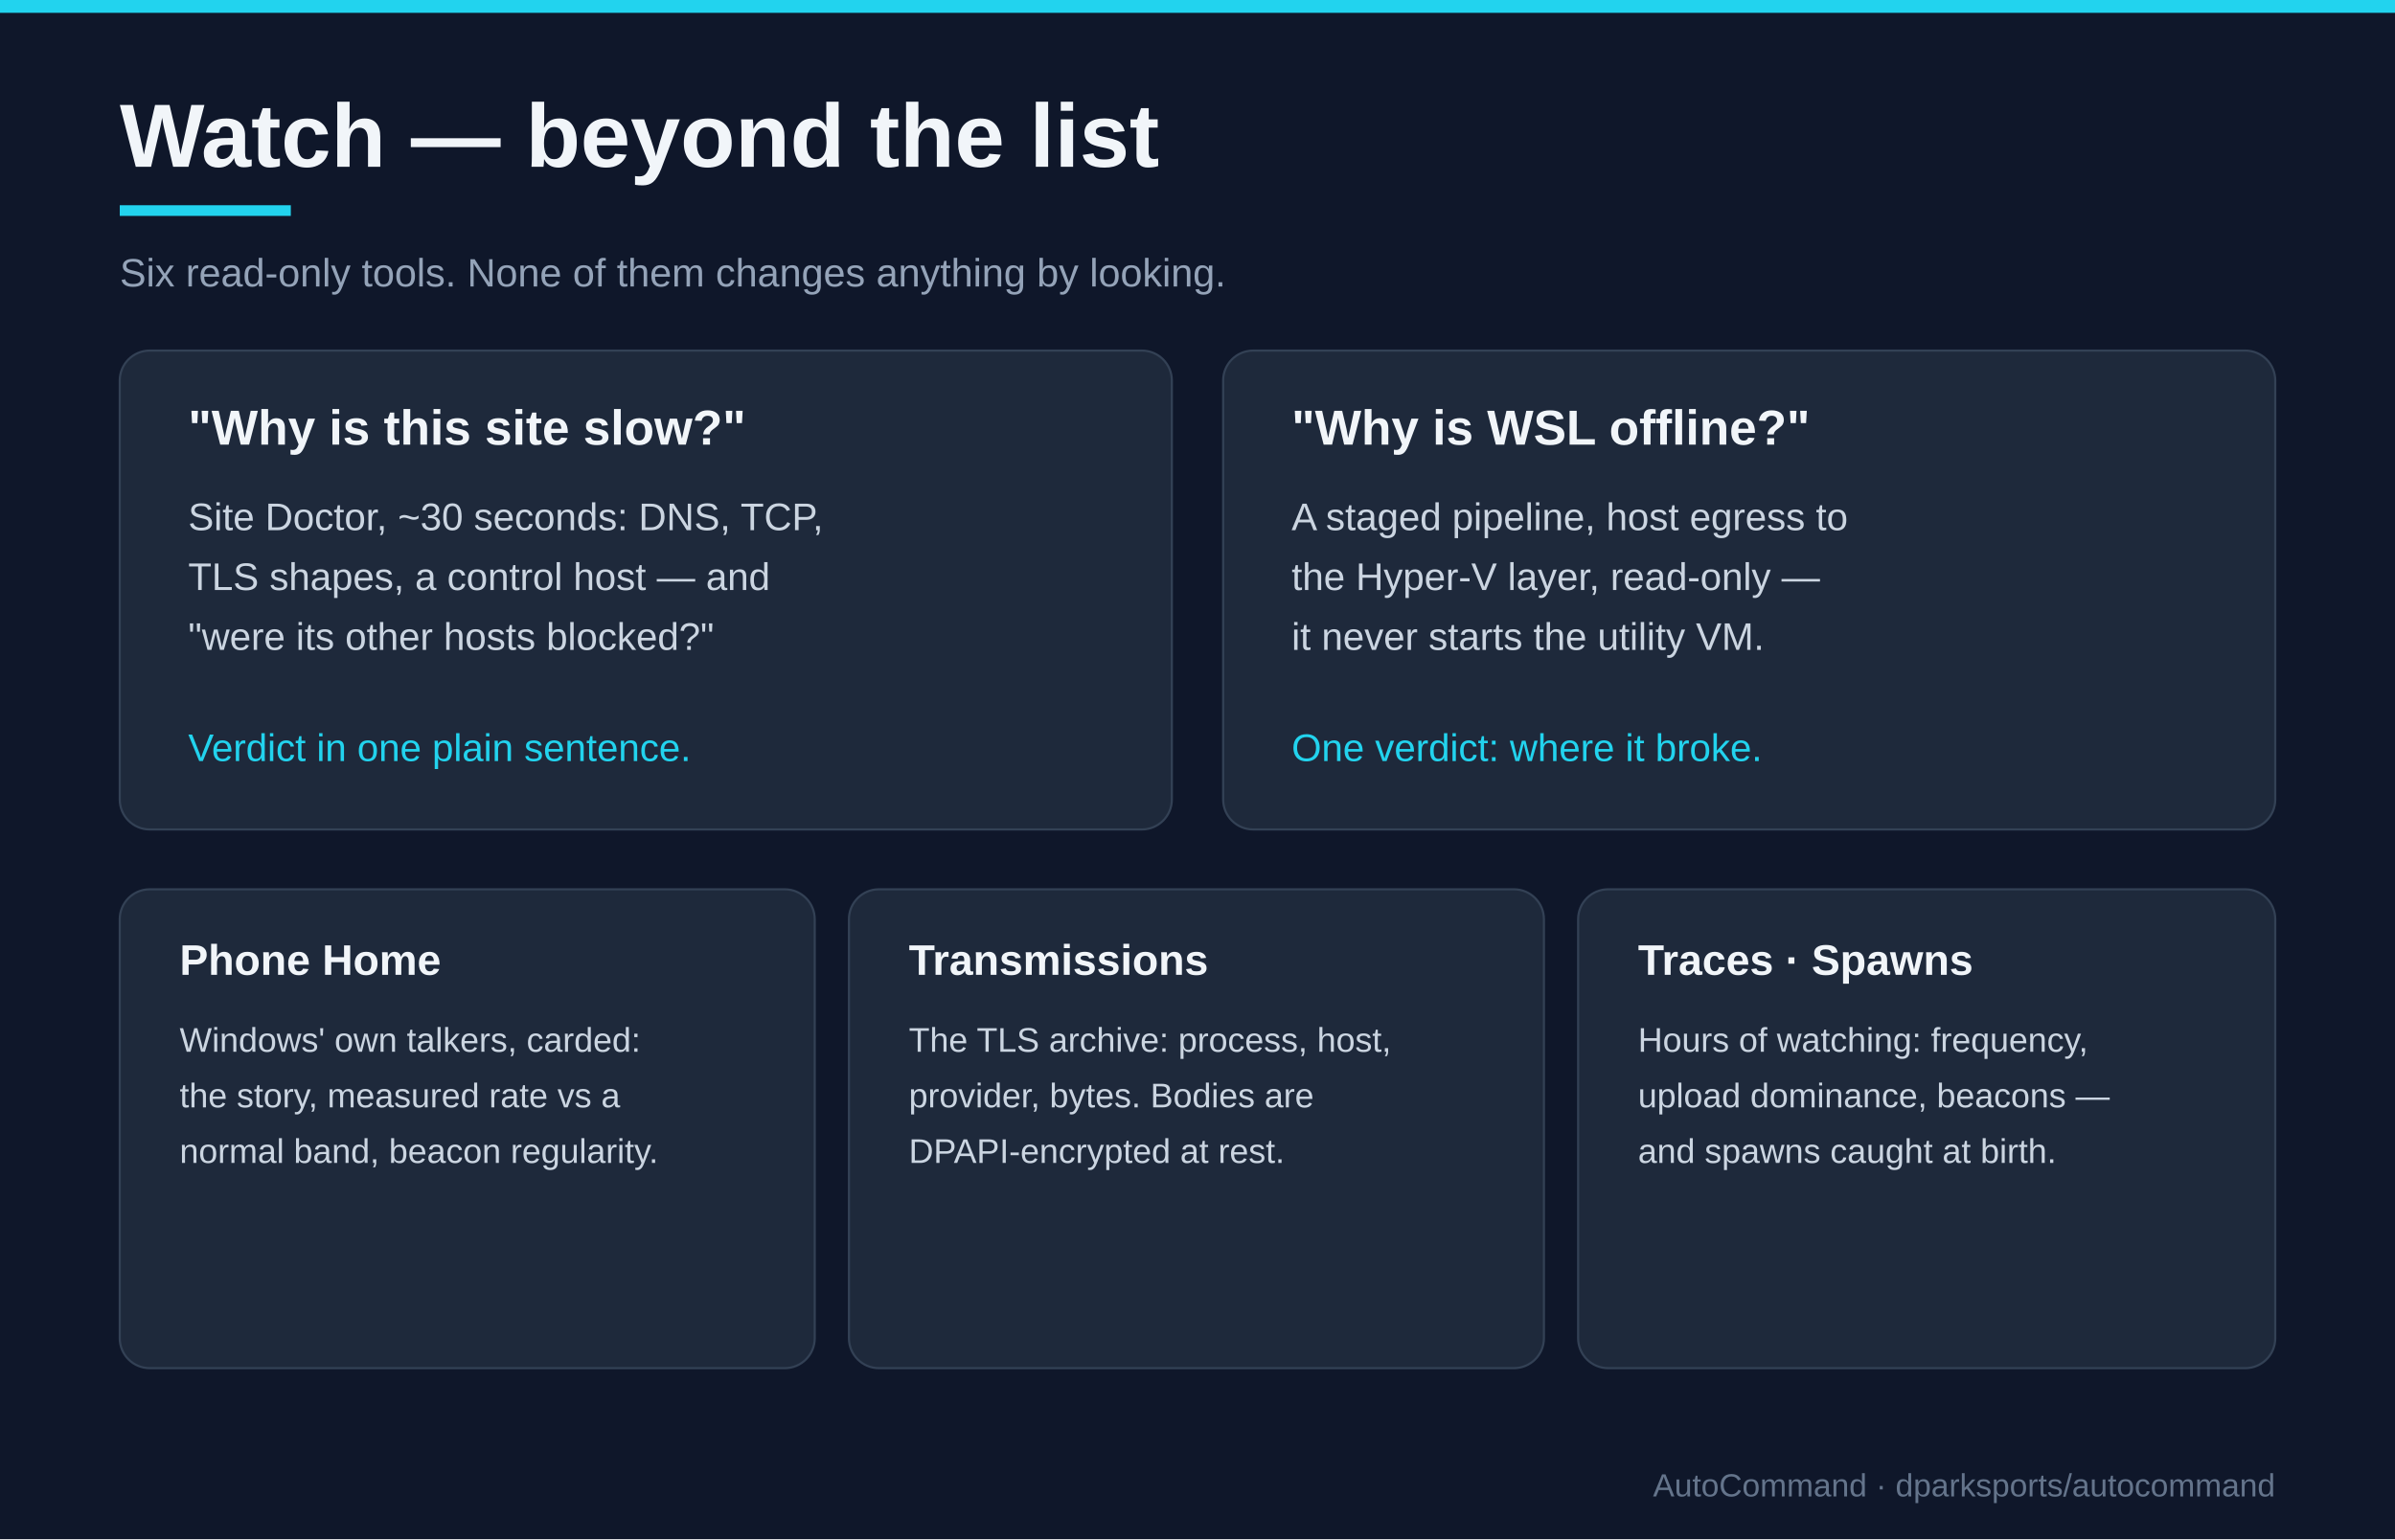
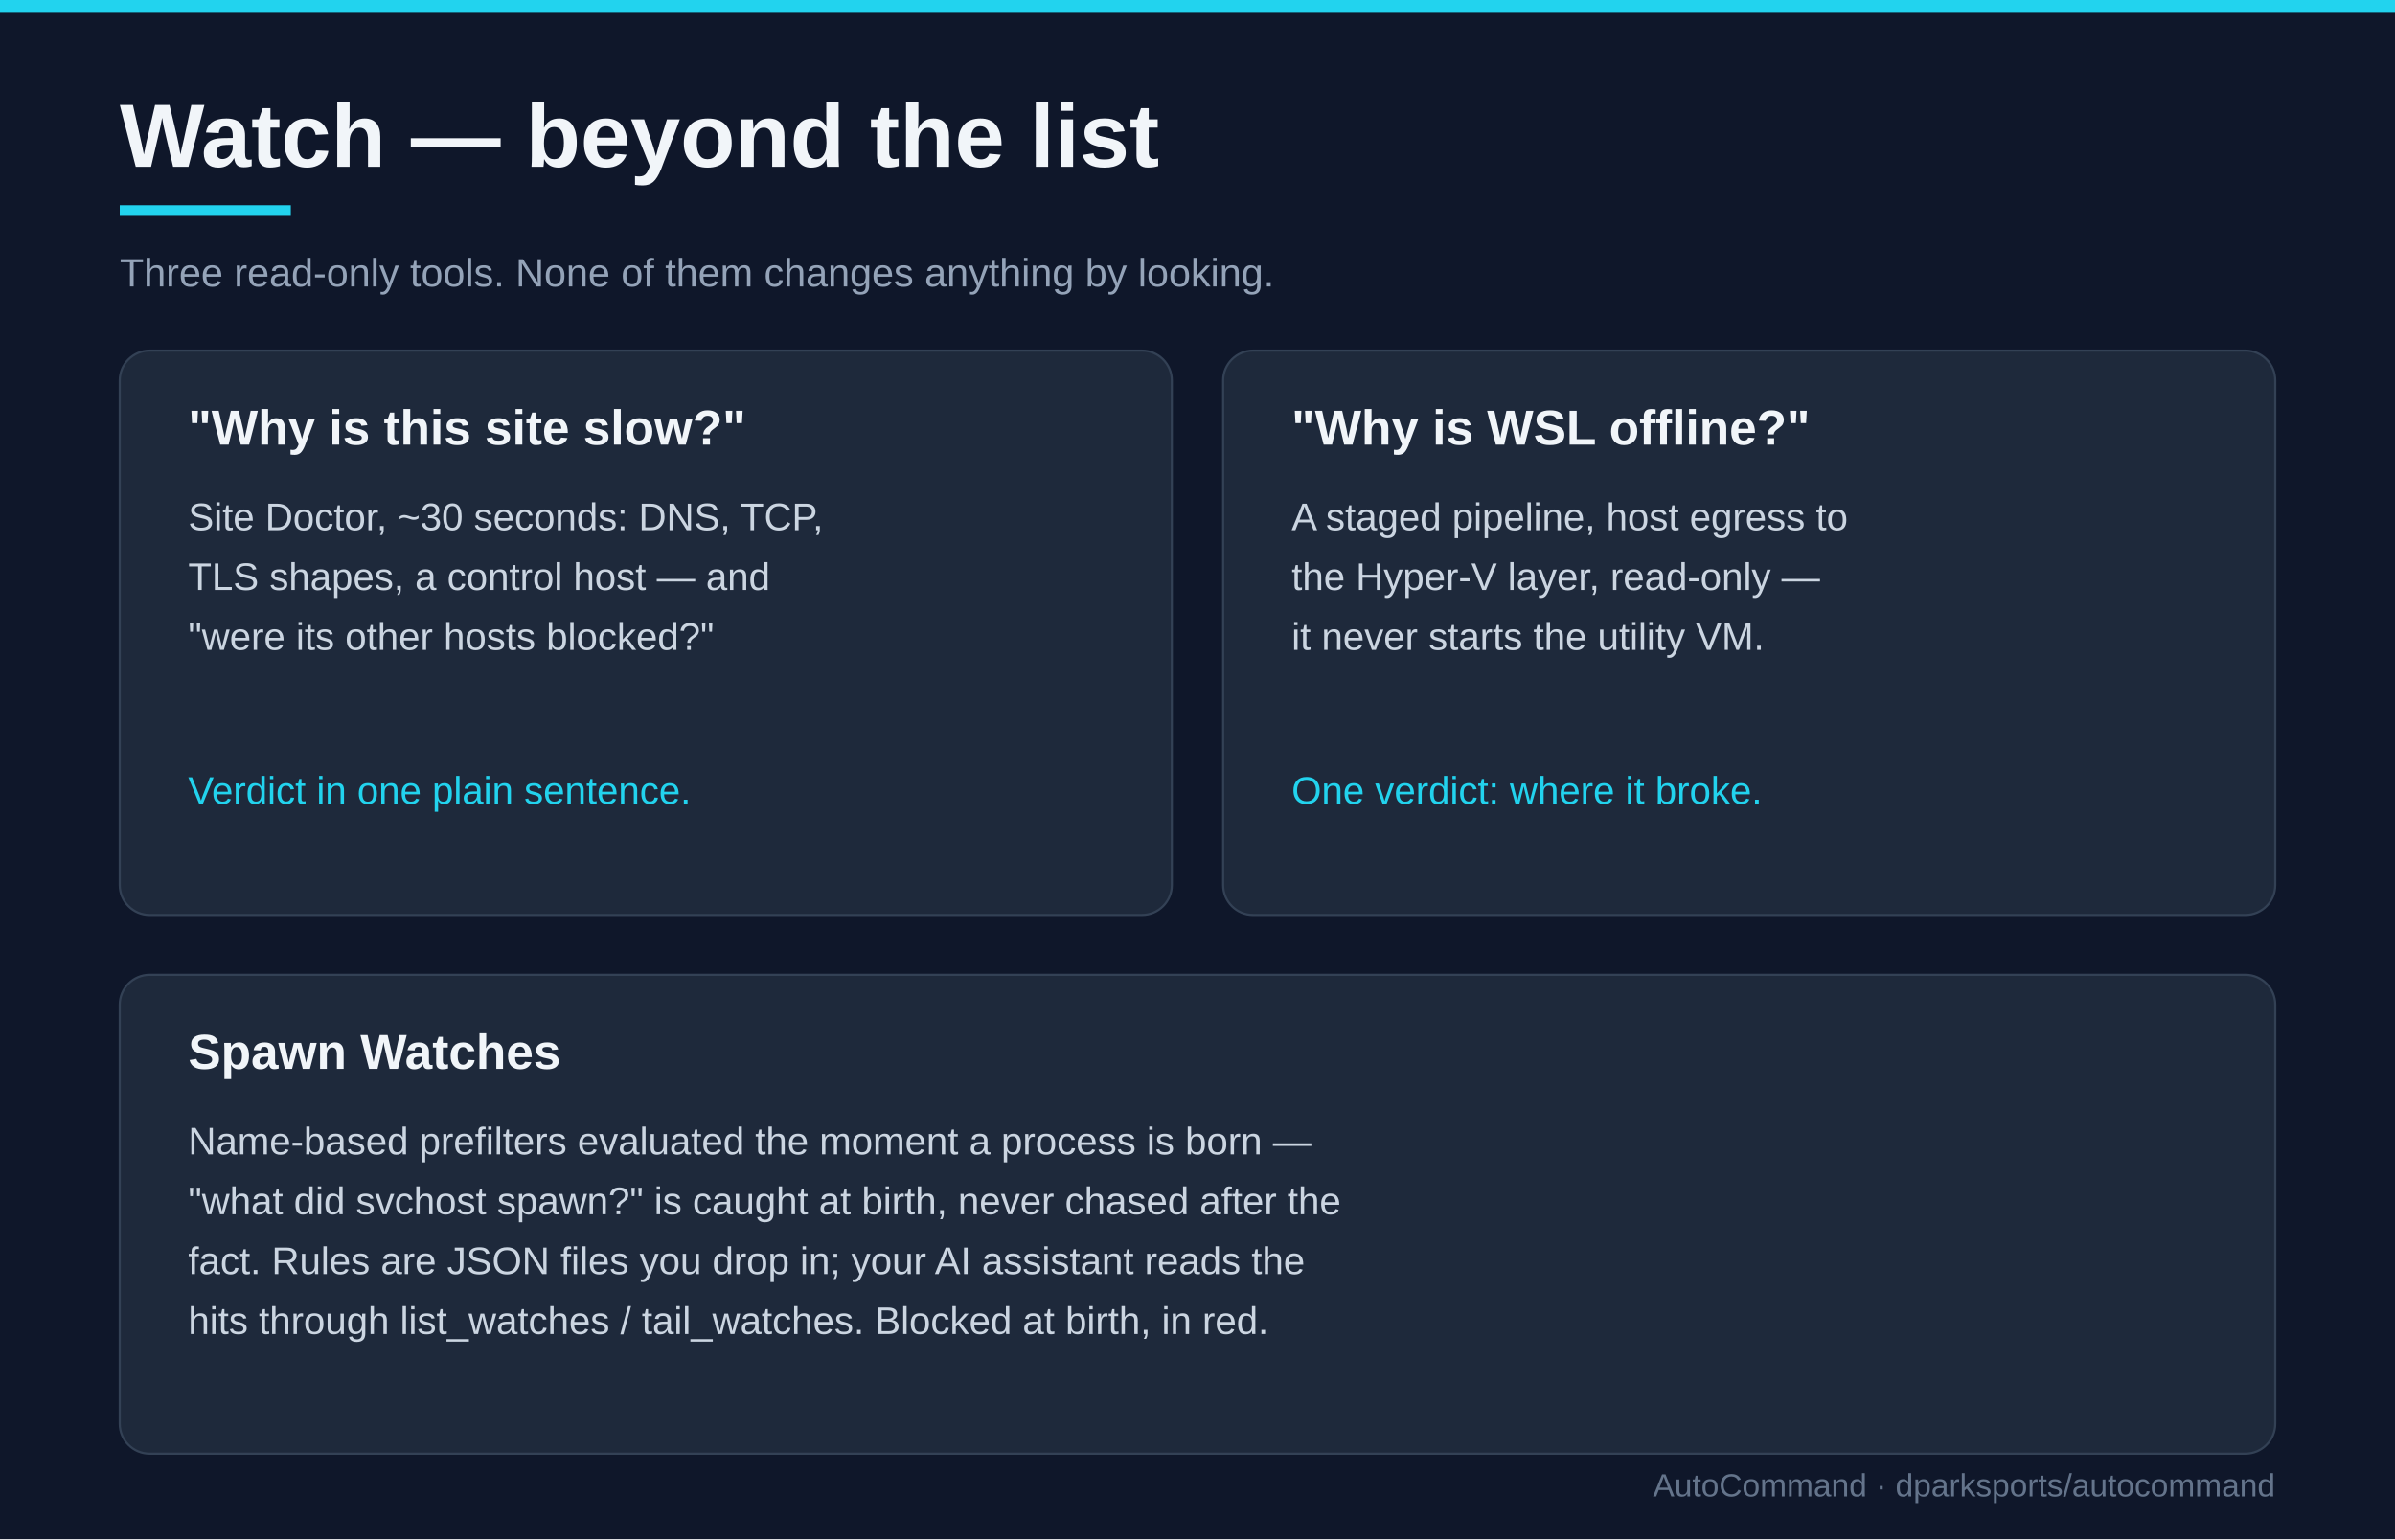
- <svg xmlns="http://www.w3.org/2000/svg" width="1120" height="720" viewBox="0 0 1120 720" role="img" aria-label="Watch, beyond the list: Site Doctor, WSL diagnosis, Phone Home, Transmissions, Traces, Spawn Watches">
+ <svg xmlns="http://www.w3.org/2000/svg" width="1120" height="720" viewBox="0 0 1120 720" role="img" aria-label="Watch, beyond the list: Site Doctor, WSL diagnosis, Spawn Watches">
  <rect width="1120" height="720" fill="#0f172a" />
  <rect width="1120" height="6" fill="#22d3ee" />
  <g font-family="Segoe UI, Arial, sans-serif">
    <text x="56" y="78" font-size="42" font-weight="700" fill="#f1f5f9">Watch — beyond the list</text>
    <rect x="56" y="96" width="80" height="5" fill="#22d3ee" />
-     <text x="56" y="134" font-size="18.5" fill="#94a3b8">Six read-only tools. None of them changes anything by looking.</text>
-     <rect x="56" y="164" width="492" height="224" rx="14" fill="#1e293b" stroke="#334155" />
+     <text x="56" y="134" font-size="18.5" fill="#94a3b8">Three read-only tools. None of them changes anything by looking.</text>
+     <rect x="56" y="164" width="492" height="264" rx="14" fill="#1e293b" stroke="#334155" />
    <text x="88" y="208" font-size="23" font-weight="700" fill="#f1f5f9">"Why is this site slow?"</text>
    <g font-size="18" fill="#cbd5e1">
      <text x="88" y="248">Site Doctor, ~30 seconds: DNS, TCP,</text>
      <text x="88" y="276">TLS shapes, a control host — and</text>
      <text x="88" y="304">"were its other hosts blocked?"</text>
    </g>
-     <text x="88" y="356" font-size="18" fill="#22d3ee">Verdict in one plain sentence.</text>
-     <rect x="572" y="164" width="492" height="224" rx="14" fill="#1e293b" stroke="#334155" />
+     <text x="88" y="376" font-size="18" fill="#22d3ee">Verdict in one plain sentence.</text>
+     <rect x="572" y="164" width="492" height="264" rx="14" fill="#1e293b" stroke="#334155" />
    <text x="604" y="208" font-size="23" font-weight="700" fill="#f1f5f9">"Why is WSL offline?"</text>
    <g font-size="18" fill="#cbd5e1">
      <text x="604" y="248">A staged pipeline, host egress to</text>
      <text x="604" y="276">the Hyper-V layer, read-only —</text>
      <text x="604" y="304">it never starts the utility VM.</text>
    </g>
-     <text x="604" y="356" font-size="18" fill="#22d3ee">One verdict: where it broke.</text>
-     <rect x="56" y="416" width="325" height="224" rx="14" fill="#1e293b" stroke="#334155" />
-     <text x="84" y="456" font-size="20" font-weight="700" fill="#f1f5f9">Phone Home</text>
-     <g font-size="16" fill="#cbd5e1">
-       <text x="84" y="492">Windows' own talkers, carded:</text>
-       <text x="84" y="518">the story, measured rate vs a</text>
-       <text x="84" y="544">normal band, beacon regularity.</text>
-     </g>
-     <rect x="397" y="416" width="325" height="224" rx="14" fill="#1e293b" stroke="#334155" />
-     <text x="425" y="456" font-size="20" font-weight="700" fill="#f1f5f9">Transmissions</text>
-     <g font-size="16" fill="#cbd5e1">
-       <text x="425" y="492">The TLS archive: process, host,</text>
-       <text x="425" y="518">provider, bytes. Bodies are</text>
-       <text x="425" y="544">DPAPI-encrypted at rest.</text>
-     </g>
-     <rect x="738" y="416" width="326" height="224" rx="14" fill="#1e293b" stroke="#334155" />
-     <text x="766" y="456" font-size="20" font-weight="700" fill="#f1f5f9">Traces · Spawns</text>
-     <g font-size="16" fill="#cbd5e1">
-       <text x="766" y="492">Hours of watching: frequency,</text>
-       <text x="766" y="518">upload dominance, beacons —</text>
-       <text x="766" y="544">and spawns caught at birth.</text>
+     <text x="604" y="376" font-size="18" fill="#22d3ee">One verdict: where it broke.</text>
+     <rect x="56" y="456" width="1008" height="224" rx="14" fill="#1e293b" stroke="#334155" />
+     <text x="88" y="500" font-size="23" font-weight="700" fill="#f1f5f9">Spawn Watches</text>
+     <g font-size="18" fill="#cbd5e1">
+       <text x="88" y="540">Name-based prefilters evaluated the moment a process is born —</text>
+       <text x="88" y="568">"what did svchost spawn?" is caught at birth, never chased after the</text>
+       <text x="88" y="596">fact. Rules are JSON files you drop in; your AI assistant reads the</text>
+       <text x="88" y="624">hits through list_watches / tail_watches. Blocked at birth, in red.</text>
    </g>
    <text x="1064" y="700" font-size="15" fill="#64748b" text-anchor="end">AutoCommand · dparksports/autocommand</text>
  </g>
</svg>
